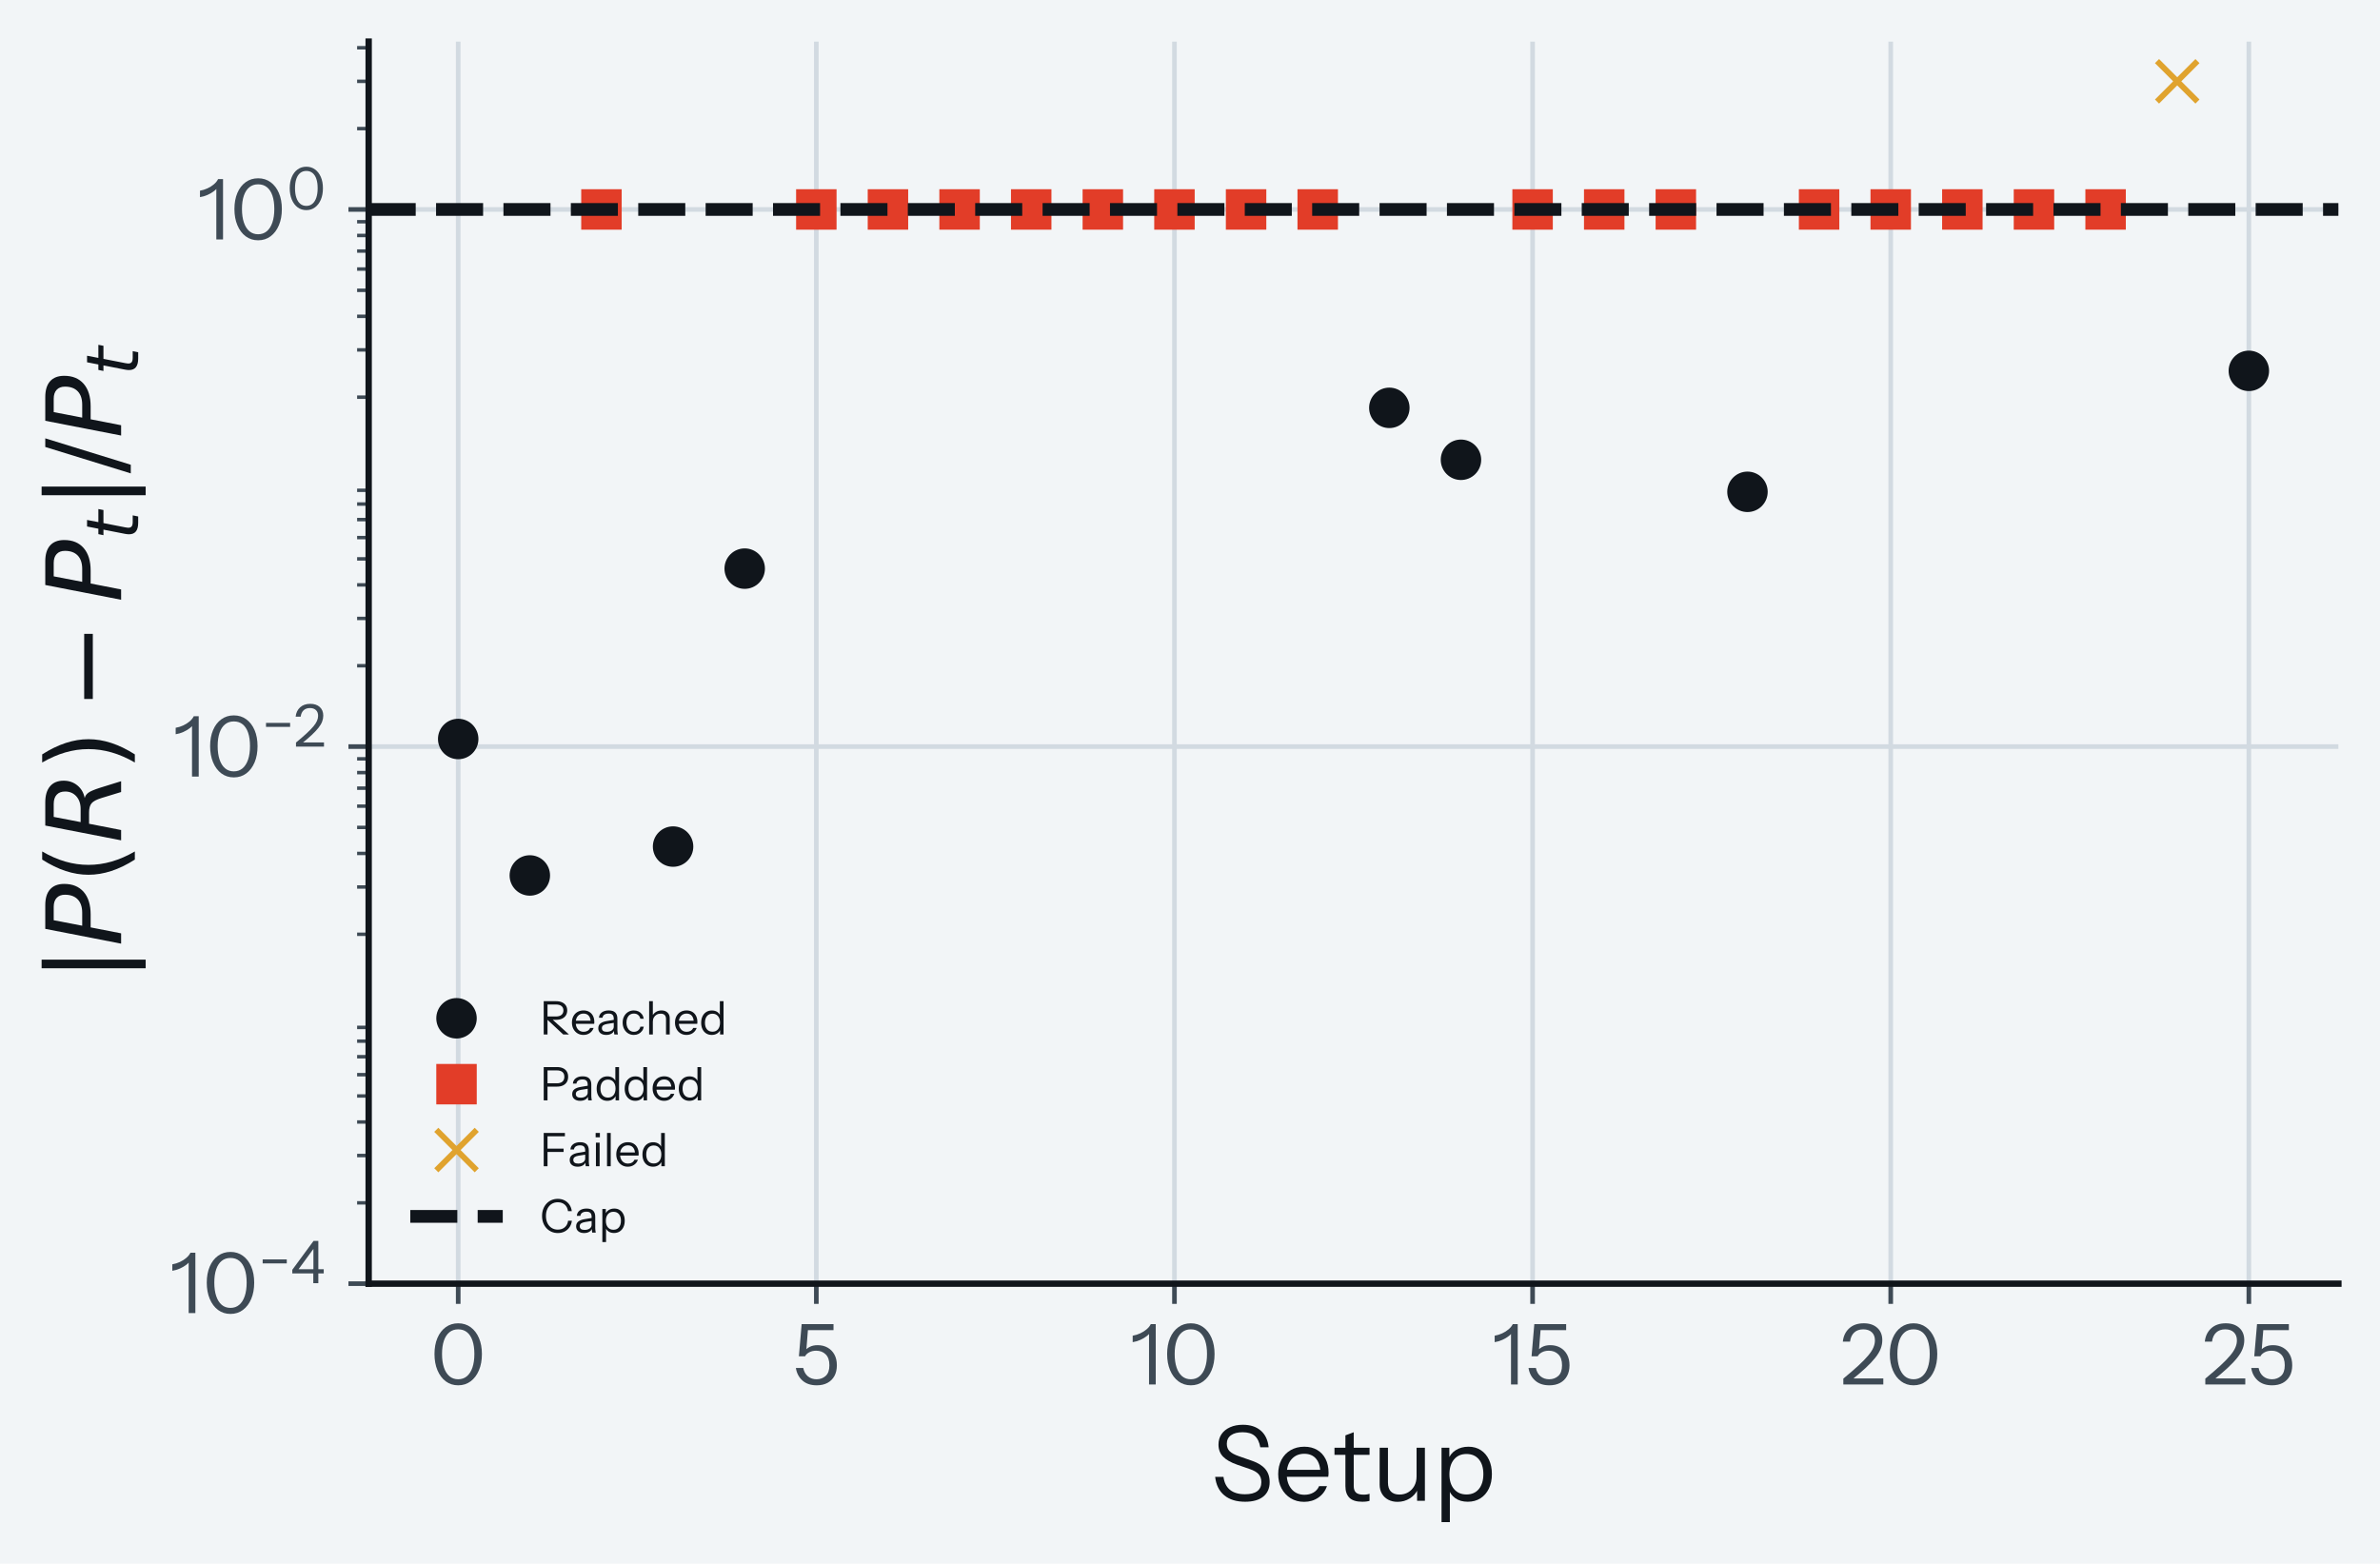
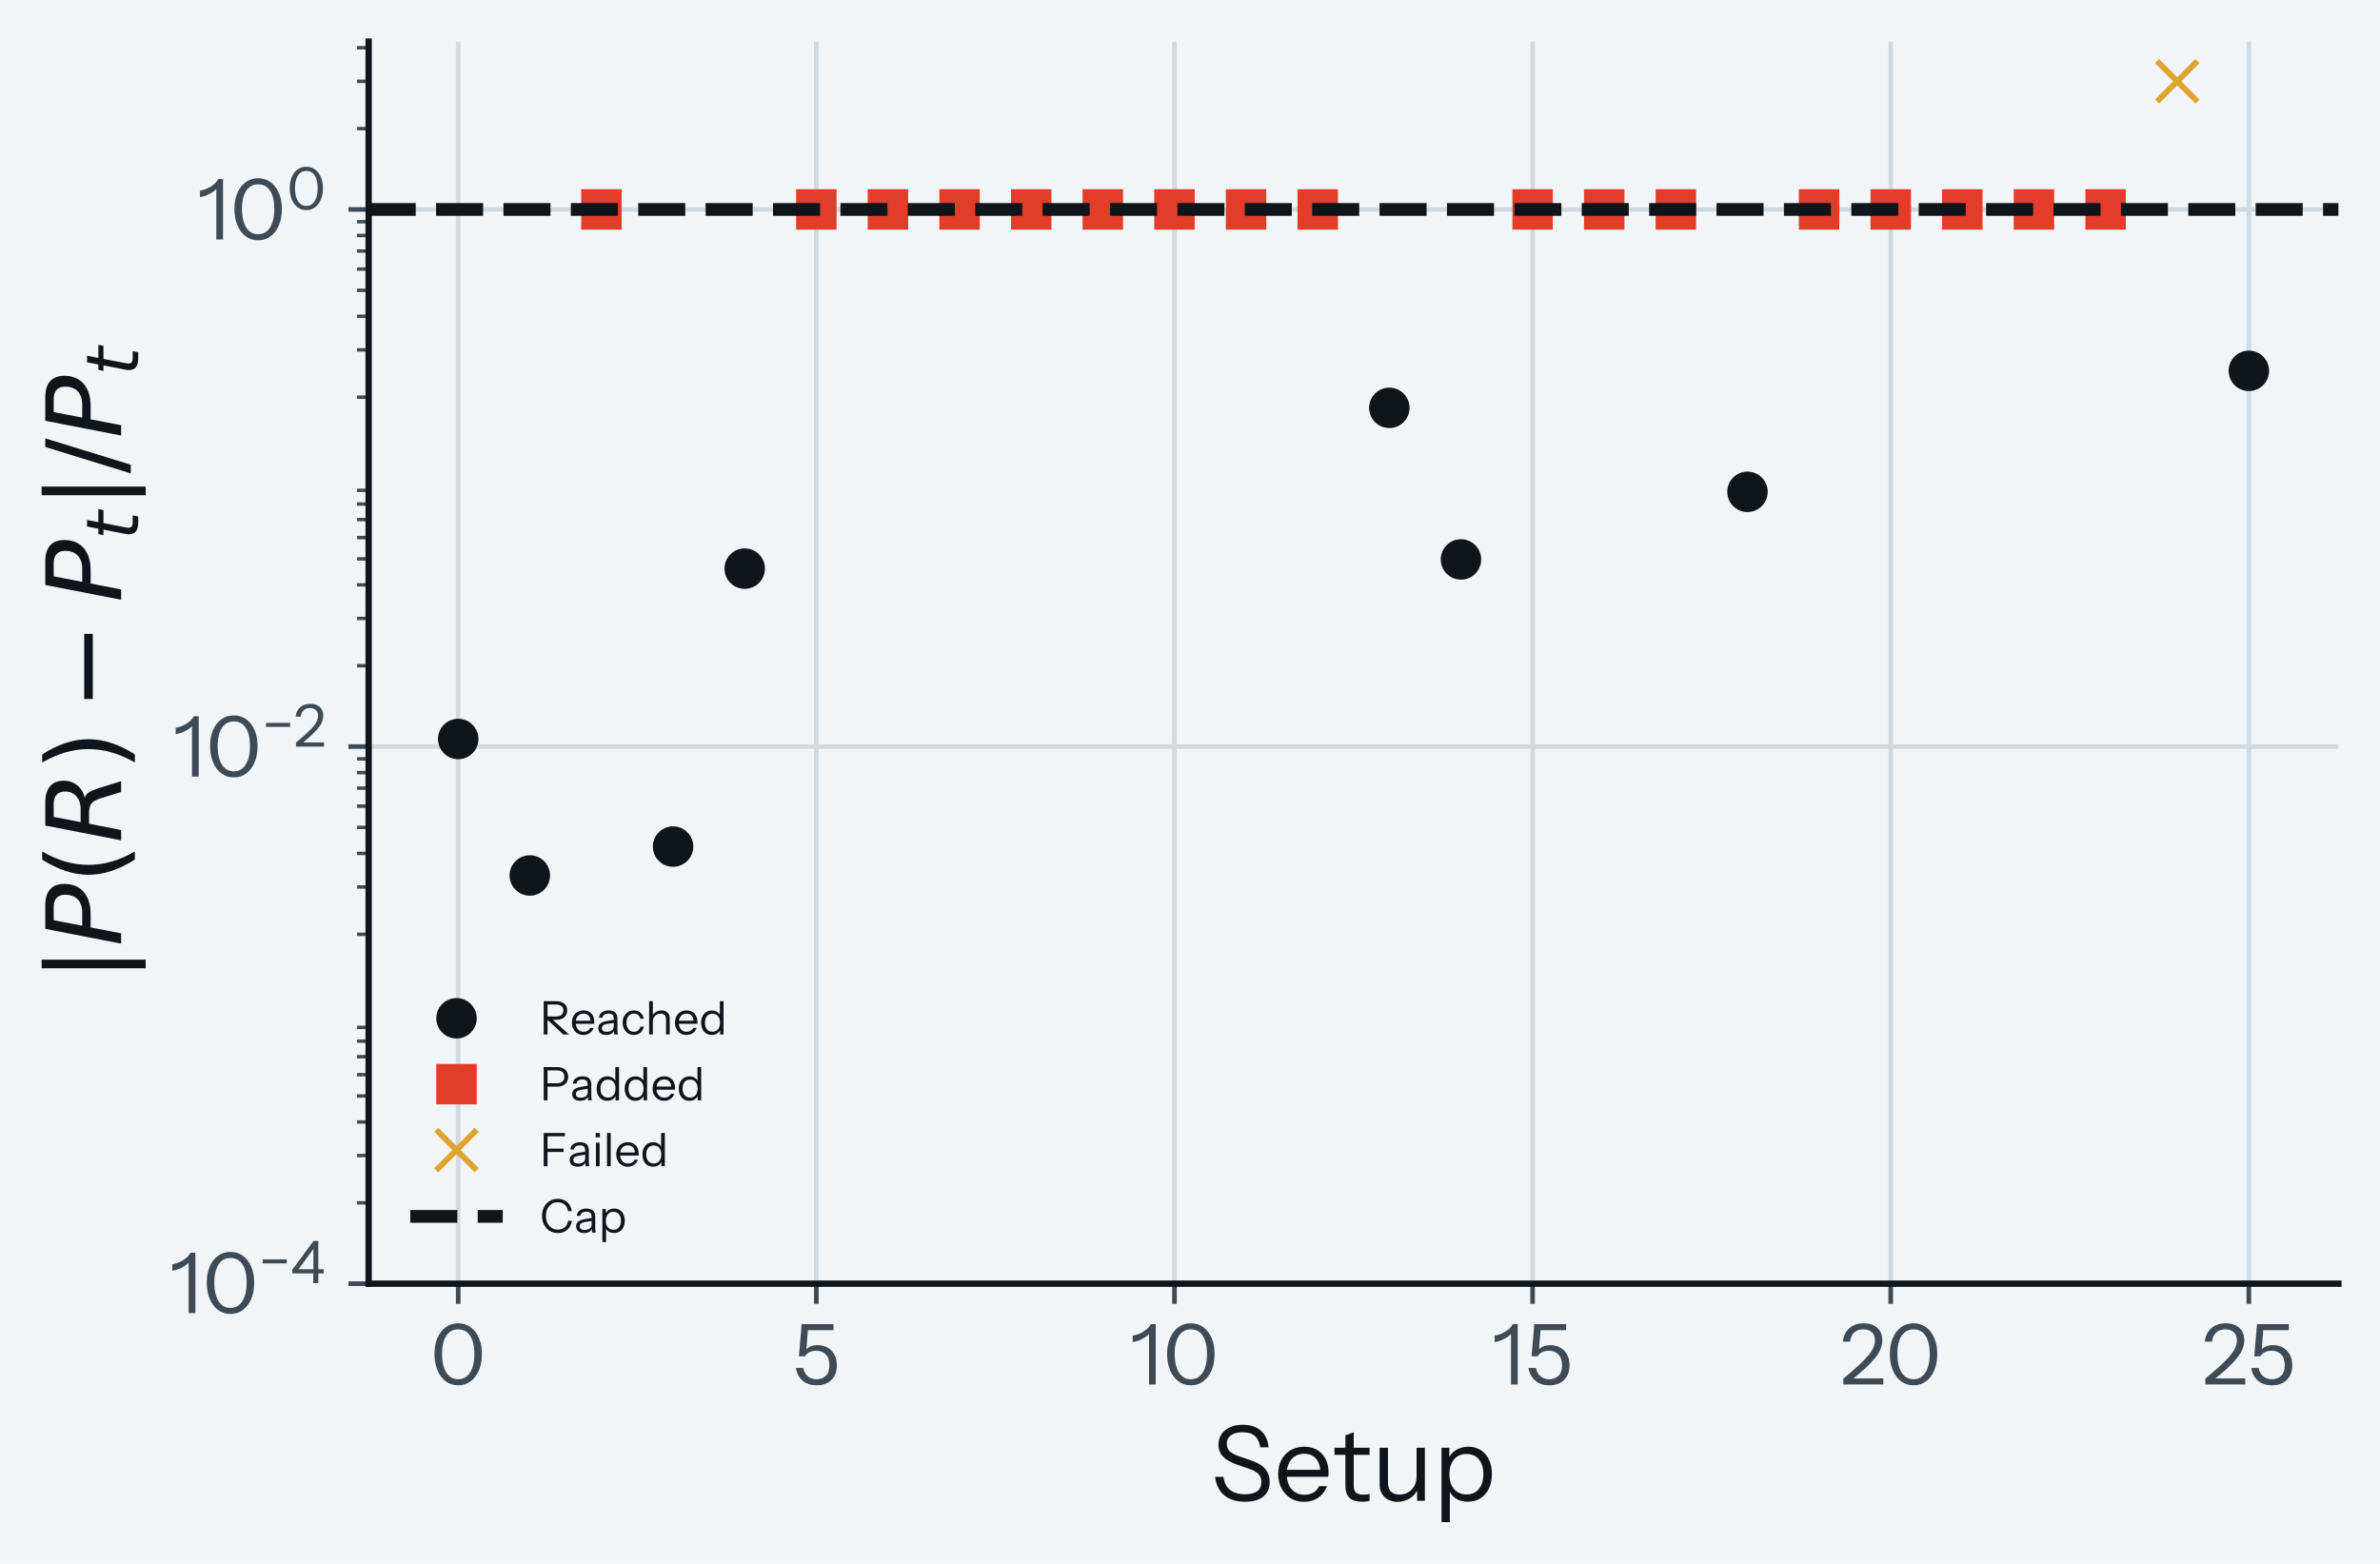
<svg xmlns="http://www.w3.org/2000/svg" xmlns:xlink="http://www.w3.org/1999/xlink" width="411.779pt" height="270.576pt" viewBox="0 0 411.779 270.576" version="1.1">
  <defs>
    <style type="text/css">*{stroke-linejoin: round; stroke-linecap: butt}</style>
  </defs>
  <g id="figure_1">
    <g id="patch_1">
      <path d="M 0 270.576  L 411.779 270.576  L 411.779 0  L 0 0  z " style="fill: #f2f5f7" />
    </g>
    <g id="axes_1">
      <g id="patch_2">
        <path d="M 63.785 222.116  L 404.579 222.116  L 404.579 7.2  L 63.785 7.2  z " style="fill: #f2f5f7" />
      </g>
      <g id="matplotlib.axis_1">
        <g id="xtick_1">
          <g id="line2d_1">
            <path d="M 79.276 222.116  L 79.276 7.2  " clip-path="url(#p73567a2a23)" style="fill: none; stroke: #d2dae1; stroke-width: 0.8; stroke-linecap: square" />
          </g>
          <g id="line2d_2">
            <defs>
              <path id="m2a301ba8c9" d="M 0 0  L 0 3.5  " style="stroke: #3e4a55; stroke-width: 0.8" />
            </defs>
            <g>
              <use xlink:href="#m2a301ba8c9" x="79.276" y="222.116" style="fill: #3e4a55; stroke: #3e4a55; stroke-width: 0.8" />
            </g>
          </g>
          <g id="text_1">
            <g style="fill: #3e4a55" transform="translate(74.44758 239.5564) scale(0.145 -0.145)">
              <defs>
                <path id="InstrumentSans-Regular-30" d="M 2131 -64  Q 1587 -64 1180 240  Q 774 544 547 1085  Q 320 1626 320 2323  Q 320 3021 544 3549  Q 768 4077 1177 4374  Q 1587 4672 2131 4672  Q 2675 4672 3081 4374  Q 3488 4077 3715 3549  Q 3942 3021 3942 2323  Q 3942 1619 3715 1081  Q 3488 544 3081 240  Q 2675 -64 2131 -64  z M 2131 397  Q 2522 397 2797 630  Q 3072 864 3219 1296  Q 3366 1728 3366 2330  Q 3366 2925 3222 3347  Q 3078 3770 2803 3990  Q 2528 4211 2131 4211  Q 1734 4211 1459 3987  Q 1184 3763 1040 3344  Q 896 2925 896 2330  Q 896 1728 1043 1293  Q 1190 858 1465 627  Q 1741 397 2131 397  z " transform="scale(0.015625)" />
              </defs>
              <use xlink:href="#InstrumentSans-Regular-30" />
            </g>
          </g>
        </g>
        <g id="xtick_2">
          <g id="line2d_3">
            <path d="M 141.238 222.116  L 141.238 7.2  " clip-path="url(#p73567a2a23)" style="fill: none; stroke: #d2dae1; stroke-width: 0.8; stroke-linecap: square" />
          </g>
          <g id="line2d_4">
            <g>
              <use xlink:href="#m2a301ba8c9" x="141.238" y="222.116" style="fill: #3e4a55; stroke: #3e4a55; stroke-width: 0.8" />
            </g>
          </g>
          <g id="text_2">
            <g style="fill: #3e4a55" transform="translate(137.0762 239.5564) scale(0.145 -0.145)">
              <defs>
                <path id="InstrumentSans-Regular-35" d="M 1869 -64  Q 1184 -64 774 304  Q 365 672 275 1261  L 838 1261  Q 922 845 1194 621  Q 1466 397 1856 397  Q 2266 397 2550 653  Q 2835 909 2835 1466  Q 2835 2022 2550 2300  Q 2266 2579 1830 2579  Q 1517 2579 1286 2451  Q 1056 2323 979 2150  L 506 2150  L 717 4608  L 3149 4608  L 3149 4147  L 1030 4147  L 1210 4339  L 1062 2483  L 941 2528  Q 1056 2720 1312 2861  Q 1568 3002 1939 3002  Q 2368 3002 2697 2816  Q 3027 2630 3216 2288  Q 3405 1946 3405 1466  Q 3405 986 3216 643  Q 3027 301 2684 118  Q 2342 -64 1869 -64  z " transform="scale(0.015625)" />
              </defs>
              <use xlink:href="#InstrumentSans-Regular-35" />
            </g>
          </g>
        </g>
        <g id="xtick_3">
          <g id="line2d_5">
            <path d="M 203.201 222.116  L 203.201 7.2  " clip-path="url(#p73567a2a23)" style="fill: none; stroke: #d2dae1; stroke-width: 0.8; stroke-linecap: square" />
          </g>
          <g id="line2d_6">
            <g>
              <use xlink:href="#m2a301ba8c9" x="203.201" y="222.116" style="fill: #3e4a55; stroke: #3e4a55; stroke-width: 0.8" />
            </g>
          </g>
          <g id="text_3">
            <g style="fill: #3e4a55" transform="translate(195.5383 239.5564) scale(0.145 -0.145)">
              <defs>
                <path id="InstrumentSans-Regular-31" d="M 1440 0  L 1440 4083  L 1574 4051  Q 1498 3878 1280 3705  Q 1062 3533 777 3405  Q 493 3277 192 3232  L 192 3725  Q 493 3776 768 3904  Q 1043 4032 1257 4214  Q 1472 4397 1574 4608  L 1952 4608  L 1952 0  L 1440 0  z " transform="scale(0.015625)" />
              </defs>
              <use xlink:href="#InstrumentSans-Regular-31" />
              <use xlink:href="#InstrumentSans-Regular-30" transform="translate(39.09999 0)" />
            </g>
          </g>
        </g>
        <g id="xtick_4">
          <g id="line2d_7">
            <path d="M 265.163 222.116  L 265.163 7.2  " clip-path="url(#p73567a2a23)" style="fill: none; stroke: #d2dae1; stroke-width: 0.8; stroke-linecap: square" />
          </g>
          <g id="line2d_8">
            <g>
              <use xlink:href="#m2a301ba8c9" x="265.163" y="222.116" style="fill: #3e4a55; stroke: #3e4a55; stroke-width: 0.8" />
            </g>
          </g>
          <g id="text_4">
            <g style="fill: #3e4a55" transform="translate(258.1669 239.5564) scale(0.145 -0.145)">
              <use xlink:href="#InstrumentSans-Regular-31" />
              <use xlink:href="#InstrumentSans-Regular-35" transform="translate(39.09999 0)" />
            </g>
          </g>
        </g>
        <g id="xtick_5">
          <g id="line2d_9">
            <path d="M 327.126 222.116  L 327.126 7.2  " clip-path="url(#p73567a2a23)" style="fill: none; stroke: #d2dae1; stroke-width: 0.8; stroke-linecap: square" />
          </g>
          <g id="line2d_10">
            <g>
              <use xlink:href="#m2a301ba8c9" x="327.126" y="222.116" style="fill: #3e4a55; stroke: #3e4a55; stroke-width: 0.8" />
            </g>
          </g>
          <g id="text_5">
            <g style="fill: #3e4a55" transform="translate(318.3464 239.5564) scale(0.145 -0.145)">
              <defs>
                <path id="InstrumentSans-Regular-32" d="M 256 0  L 256 448  Q 947 1018 1411 1446  Q 1875 1875 2153 2208  Q 2432 2541 2550 2819  Q 2669 3098 2669 3366  Q 2669 3763 2432 3987  Q 2195 4211 1779 4211  Q 1350 4211 1088 3968  Q 826 3725 768 3270  L 218 3270  Q 282 3898 701 4285  Q 1120 4672 1818 4672  Q 2464 4672 2848 4326  Q 3232 3981 3232 3379  Q 3232 3053 3107 2726  Q 2982 2400 2697 2041  Q 2413 1683 1949 1251  Q 1485 819 800 275  L 678 461  L 3309 461  L 3309 0  L 256 0  z " transform="scale(0.015625)" />
              </defs>
              <use xlink:href="#InstrumentSans-Regular-32" />
              <use xlink:href="#InstrumentSans-Regular-30" transform="translate(54.49999 0)" />
            </g>
          </g>
        </g>
        <g id="xtick_6">
          <g id="line2d_11">
            <path d="M 389.088 222.116  L 389.088 7.2  " clip-path="url(#p73567a2a23)" style="fill: none; stroke: #d2dae1; stroke-width: 0.8; stroke-linecap: square" />
          </g>
          <g id="line2d_12">
            <g>
              <use xlink:href="#m2a301ba8c9" x="389.088" y="222.116" style="fill: #3e4a55; stroke: #3e4a55; stroke-width: 0.8" />
            </g>
          </g>
          <g id="text_6">
            <g style="fill: #3e4a55" transform="translate(380.975 239.5564) scale(0.145 -0.145)">
              <use xlink:href="#InstrumentSans-Regular-32" />
              <use xlink:href="#InstrumentSans-Regular-35" transform="translate(54.49999 0)" />
            </g>
          </g>
        </g>
        <g id="text_7">
          <g style="fill: #10151b" transform="translate(209.4854 259.6857) scale(0.18 -0.18)">
            <defs>
              <path id="InstrumentSans-Regular-53" d="M 2112 -58  Q 1306 -58 829 339  Q 352 736 269 1472  L 781 1472  Q 851 941 1184 672  Q 1517 403 2106 403  Q 2605 403 2857 592  Q 3110 781 3110 1146  Q 3110 1459 2937 1644  Q 2765 1830 2400 1952  L 1626 2221  Q 1037 2426 755 2717  Q 474 3008 474 3456  Q 474 3827 659 4099  Q 845 4371 1184 4524  Q 1523 4678 1971 4678  Q 2662 4678 3078 4316  Q 3494 3955 3558 3290  L 3046 3290  Q 2963 3770 2704 3994  Q 2445 4218 1958 4218  Q 1498 4218 1242 4032  Q 986 3846 986 3507  Q 986 3219 1165 3046  Q 1344 2874 1722 2746  L 2547 2458  Q 3085 2272 3353 1955  Q 3622 1638 3622 1152  Q 3622 576 3228 259  Q 2835 -58 2112 -58  z " transform="scale(0.015625)" />
              <path id="InstrumentSans-Regular-65" d="M 1850 -64  Q 1382 -64 1024 157  Q 666 378 461 762  Q 256 1146 256 1645  Q 256 2144 457 2525  Q 659 2906 1024 3117  Q 1389 3328 1862 3328  Q 2317 3328 2653 3129  Q 2989 2931 3171 2572  Q 3354 2214 3354 1728  Q 3354 1664 3350 1606  Q 3347 1549 3334 1478  L 640 1478  L 640 1907  L 3021 1907  L 2854 1670  Q 2854 2259 2595 2576  Q 2336 2893 1862 2893  Q 1376 2893 1078 2557  Q 781 2221 781 1651  Q 781 1069 1078 720  Q 1376 371 1875 371  Q 2189 371 2425 508  Q 2662 646 2771 902  L 3258 902  Q 3098 454 2723 195  Q 2349 -64 1850 -64  z " transform="scale(0.015625)" />
              <path id="InstrumentSans-Regular-74" d="M 1818 -58  Q 1274 -58 1027 188  Q 781 435 781 902  L 781 4026  L 1293 4218  L 1293 909  Q 1293 634 1433 506  Q 1574 378 1894 378  Q 2022 378 2115 394  Q 2208 410 2266 435  L 2266 0  Q 2202 -26 2083 -42  Q 1965 -58 1818 -58  z M 109 2829  L 109 3264  L 2266 3264  L 2266 2829  L 109 2829  z " transform="scale(0.015625)" />
              <path id="InstrumentSans-Regular-75" d="M 1574 -64  Q 1254 -64 1004 67  Q 755 198 614 438  Q 474 678 474 992  L 474 3264  L 986 3264  L 986 1126  Q 986 755 1168 569  Q 1350 384 1690 384  Q 1997 384 2233 525  Q 2470 666 2608 918  Q 2746 1171 2746 1498  L 2829 723  Q 2669 358 2329 147  Q 1990 -64 1574 -64  z M 2778 0  L 2778 768  L 2746 768  L 2746 3264  L 3258 3264  L 3258 0  L 2778 0  z " transform="scale(0.015625)" />
              <path id="InstrumentSans-Regular-70" d="M 2125 -58  Q 1664 -58 1350 166  Q 1037 390 922 800  L 1024 813  L 1024 -1312  L 512 -1312  L 512 3264  L 992 3264  L 992 2502  L 922 2522  Q 1043 2899 1382 3113  Q 1722 3328 2170 3328  Q 2605 3328 2928 3117  Q 3251 2906 3430 2528  Q 3610 2150 3610 1645  Q 3610 1133 3424 749  Q 3238 365 2905 153  Q 2573 -58 2125 -58  z M 2048 390  Q 2534 390 2809 726  Q 3085 1062 3085 1645  Q 3085 2221 2809 2550  Q 2534 2880 2048 2880  Q 1562 2880 1280 2544  Q 998 2208 998 1626  Q 998 1056 1280 723  Q 1562 390 2048 390  z " transform="scale(0.015625)" />
            </defs>
            <use xlink:href="#InstrumentSans-Regular-53" />
            <use xlink:href="#InstrumentSans-Regular-65" transform="translate(60.79999 0)" />
            <use xlink:href="#InstrumentSans-Regular-74" transform="translate(117.2 0)" />
            <use xlink:href="#InstrumentSans-Regular-75" transform="translate(154.9 0)" />
            <use xlink:href="#InstrumentSans-Regular-70" transform="translate(213.8 0)" />
          </g>
        </g>
      </g>
      <g id="matplotlib.axis_2">
        <g id="ytick_1">
          <g id="line2d_13">
            <path d="M 63.785 222.116  L 404.579 222.116  " clip-path="url(#p73567a2a23)" style="fill: none; stroke: #d2dae1; stroke-width: 0.8; stroke-linecap: square" />
          </g>
          <g id="line2d_14">
            <defs>
              <path id="me776a80f98" d="M 0 0  L -3.5 0  " style="stroke: #3e4a55; stroke-width: 0.8" />
            </defs>
            <g>
              <use xlink:href="#me776a80f98" x="63.785" y="222.116" style="fill: #3e4a55; stroke: #3e4a55; stroke-width: 0.8" />
            </g>
          </g>
          <g id="text_8">
            <g style="fill: #3e4a55" transform="translate(29.38 227.3364) scale(0.145 -0.145)">
              <defs>
                <path id="InstrumentSans-Regular-2212" d="M 384 2157  L 384 2592  L 3014 2592  L 3014 2157  L 384 2157  z " transform="scale(0.015625)" />
                <path id="InstrumentSans-Regular-34" d="M 2509 0  L 2509 1216  L 2522 1344  L 2522 3974  L 2694 3974  L 749 1312  L 576 1523  L 3648 1523  L 3648 1062  L 218 1062  L 218 1459  L 2534 4608  L 3059 4608  L 3059 0  L 2509 0  z " transform="scale(0.015625)" />
              </defs>
              <use xlink:href="#InstrumentSans-Regular-31" transform="translate(0 0.9)" />
              <use xlink:href="#InstrumentSans-Regular-30" transform="translate(39.09999 0.9)" />
              <use xlink:href="#InstrumentSans-Regular-2212" transform="translate(106.5925 36.6) scale(0.7)" />
              <use xlink:href="#InstrumentSans-Regular-34" transform="translate(143.7625 36.6) scale(0.7)" />
            </g>
          </g>
        </g>
        <g id="ytick_2">
          <g id="line2d_15">
            <path d="M 63.785 129.179  L 404.579 129.179  " clip-path="url(#p73567a2a23)" style="fill: none; stroke: #d2dae1; stroke-width: 0.8; stroke-linecap: square" />
          </g>
          <g id="line2d_16">
            <g>
              <use xlink:href="#me776a80f98" x="63.785" y="129.179" style="fill: #3e4a55; stroke: #3e4a55; stroke-width: 0.8" />
            </g>
          </g>
          <g id="text_9">
            <g style="fill: #3e4a55" transform="translate(29.96 134.399) scale(0.145 -0.145)">
              <use xlink:href="#InstrumentSans-Regular-31" transform="translate(0 0.2)" />
              <use xlink:href="#InstrumentSans-Regular-30" transform="translate(39.09999 0.2)" />
              <use xlink:href="#InstrumentSans-Regular-2212" transform="translate(106.5925 35.9) scale(0.7)" />
              <use xlink:href="#InstrumentSans-Regular-32" transform="translate(143.7625 35.9) scale(0.7)" />
            </g>
          </g>
        </g>
        <g id="ytick_3">
          <g id="line2d_17">
            <path d="M 63.785 36.242  L 404.579 36.242  " clip-path="url(#p73567a2a23)" style="fill: none; stroke: #d2dae1; stroke-width: 0.8; stroke-linecap: square" />
          </g>
          <g id="line2d_18">
            <g>
              <use xlink:href="#me776a80f98" x="63.785" y="36.242" style="fill: #3e4a55; stroke: #3e4a55; stroke-width: 0.8" />
            </g>
          </g>
          <g id="text_10">
            <g style="fill: #3e4a55" transform="translate(34.165 41.46173) scale(0.145 -0.145)">
              <use xlink:href="#InstrumentSans-Regular-31" transform="translate(0 0.2)" />
              <use xlink:href="#InstrumentSans-Regular-30" transform="translate(39.09999 0.2)" />
              <use xlink:href="#InstrumentSans-Regular-30" transform="translate(106.5925 35.9) scale(0.7)" />
            </g>
          </g>
        </g>
        <g id="ytick_4">
          <g id="line2d_19">
            <defs>
              <path id="mc28c0771e6" d="M 0 0  L -2 0  " style="stroke: #3e4a55; stroke-width: 0.6" />
            </defs>
            <g>
              <use xlink:href="#mc28c0771e6" x="63.785" y="208.128" style="fill: #3e4a55; stroke: #3e4a55; stroke-width: 0.6" />
            </g>
          </g>
        </g>
        <g id="ytick_5">
          <g id="line2d_20">
            <g>
              <use xlink:href="#mc28c0771e6" x="63.785" y="199.945" style="fill: #3e4a55; stroke: #3e4a55; stroke-width: 0.6" />
            </g>
          </g>
        </g>
        <g id="ytick_6">
          <g id="line2d_21">
            <g>
              <use xlink:href="#mc28c0771e6" x="63.785" y="194.139" style="fill: #3e4a55; stroke: #3e4a55; stroke-width: 0.6" />
            </g>
          </g>
        </g>
        <g id="ytick_7">
          <g id="line2d_22">
            <g>
              <use xlink:href="#mc28c0771e6" x="63.785" y="189.636" style="fill: #3e4a55; stroke: #3e4a55; stroke-width: 0.6" />
            </g>
          </g>
        </g>
        <g id="ytick_8">
          <g id="line2d_23">
            <g>
              <use xlink:href="#mc28c0771e6" x="63.785" y="185.957" style="fill: #3e4a55; stroke: #3e4a55; stroke-width: 0.6" />
            </g>
          </g>
        </g>
        <g id="ytick_9">
          <g id="line2d_24">
            <g>
              <use xlink:href="#mc28c0771e6" x="63.785" y="182.846" style="fill: #3e4a55; stroke: #3e4a55; stroke-width: 0.6" />
            </g>
          </g>
        </g>
        <g id="ytick_10">
          <g id="line2d_25">
            <g>
              <use xlink:href="#mc28c0771e6" x="63.785" y="180.151" style="fill: #3e4a55; stroke: #3e4a55; stroke-width: 0.6" />
            </g>
          </g>
        </g>
        <g id="ytick_11">
          <g id="line2d_26">
            <g>
              <use xlink:href="#mc28c0771e6" x="63.785" y="177.774" style="fill: #3e4a55; stroke: #3e4a55; stroke-width: 0.6" />
            </g>
          </g>
        </g>
        <g id="ytick_12">
          <g id="line2d_27">
            <g>
              <use xlink:href="#mc28c0771e6" x="63.785" y="161.659" style="fill: #3e4a55; stroke: #3e4a55; stroke-width: 0.6" />
            </g>
          </g>
        </g>
        <g id="ytick_13">
          <g id="line2d_28">
            <g>
              <use xlink:href="#mc28c0771e6" x="63.785" y="153.477" style="fill: #3e4a55; stroke: #3e4a55; stroke-width: 0.6" />
            </g>
          </g>
        </g>
        <g id="ytick_14">
          <g id="line2d_29">
            <g>
              <use xlink:href="#mc28c0771e6" x="63.785" y="147.671" style="fill: #3e4a55; stroke: #3e4a55; stroke-width: 0.6" />
            </g>
          </g>
        </g>
        <g id="ytick_15">
          <g id="line2d_30">
            <g>
              <use xlink:href="#mc28c0771e6" x="63.785" y="143.168" style="fill: #3e4a55; stroke: #3e4a55; stroke-width: 0.6" />
            </g>
          </g>
        </g>
        <g id="ytick_16">
          <g id="line2d_31">
            <g>
              <use xlink:href="#mc28c0771e6" x="63.785" y="139.488" style="fill: #3e4a55; stroke: #3e4a55; stroke-width: 0.6" />
            </g>
          </g>
        </g>
        <g id="ytick_17">
          <g id="line2d_32">
            <g>
              <use xlink:href="#mc28c0771e6" x="63.785" y="136.377" style="fill: #3e4a55; stroke: #3e4a55; stroke-width: 0.6" />
            </g>
          </g>
        </g>
        <g id="ytick_18">
          <g id="line2d_33">
            <g>
              <use xlink:href="#mc28c0771e6" x="63.785" y="133.682" style="fill: #3e4a55; stroke: #3e4a55; stroke-width: 0.6" />
            </g>
          </g>
        </g>
        <g id="ytick_19">
          <g id="line2d_34">
            <g>
              <use xlink:href="#mc28c0771e6" x="63.785" y="131.305" style="fill: #3e4a55; stroke: #3e4a55; stroke-width: 0.6" />
            </g>
          </g>
        </g>
        <g id="ytick_20">
          <g id="line2d_35">
            <g>
              <use xlink:href="#mc28c0771e6" x="63.785" y="115.191" style="fill: #3e4a55; stroke: #3e4a55; stroke-width: 0.6" />
            </g>
          </g>
        </g>
        <g id="ytick_21">
          <g id="line2d_36">
            <g>
              <use xlink:href="#mc28c0771e6" x="63.785" y="107.008" style="fill: #3e4a55; stroke: #3e4a55; stroke-width: 0.6" />
            </g>
          </g>
        </g>
        <g id="ytick_22">
          <g id="line2d_37">
            <g>
              <use xlink:href="#mc28c0771e6" x="63.785" y="101.202" style="fill: #3e4a55; stroke: #3e4a55; stroke-width: 0.6" />
            </g>
          </g>
        </g>
        <g id="ytick_23">
          <g id="line2d_38">
            <g>
              <use xlink:href="#mc28c0771e6" x="63.785" y="96.699" style="fill: #3e4a55; stroke: #3e4a55; stroke-width: 0.6" />
            </g>
          </g>
        </g>
        <g id="ytick_24">
          <g id="line2d_39">
            <g>
              <use xlink:href="#mc28c0771e6" x="63.785" y="93.019" style="fill: #3e4a55; stroke: #3e4a55; stroke-width: 0.6" />
            </g>
          </g>
        </g>
        <g id="ytick_25">
          <g id="line2d_40">
            <g>
              <use xlink:href="#mc28c0771e6" x="63.785" y="89.908" style="fill: #3e4a55; stroke: #3e4a55; stroke-width: 0.6" />
            </g>
          </g>
        </g>
        <g id="ytick_26">
          <g id="line2d_41">
            <g>
              <use xlink:href="#mc28c0771e6" x="63.785" y="87.214" style="fill: #3e4a55; stroke: #3e4a55; stroke-width: 0.6" />
            </g>
          </g>
        </g>
        <g id="ytick_27">
          <g id="line2d_42">
            <g>
              <use xlink:href="#mc28c0771e6" x="63.785" y="84.837" style="fill: #3e4a55; stroke: #3e4a55; stroke-width: 0.6" />
            </g>
          </g>
        </g>
        <g id="ytick_28">
          <g id="line2d_43">
            <g>
              <use xlink:href="#mc28c0771e6" x="63.785" y="68.722" style="fill: #3e4a55; stroke: #3e4a55; stroke-width: 0.6" />
            </g>
          </g>
        </g>
        <g id="ytick_29">
          <g id="line2d_44">
            <g>
              <use xlink:href="#mc28c0771e6" x="63.785" y="60.539" style="fill: #3e4a55; stroke: #3e4a55; stroke-width: 0.6" />
            </g>
          </g>
        </g>
        <g id="ytick_30">
          <g id="line2d_45">
            <g>
              <use xlink:href="#mc28c0771e6" x="63.785" y="54.733" style="fill: #3e4a55; stroke: #3e4a55; stroke-width: 0.6" />
            </g>
          </g>
        </g>
        <g id="ytick_31">
          <g id="line2d_46">
            <g>
              <use xlink:href="#mc28c0771e6" x="63.785" y="50.23" style="fill: #3e4a55; stroke: #3e4a55; stroke-width: 0.6" />
            </g>
          </g>
        </g>
        <g id="ytick_32">
          <g id="line2d_47">
            <g>
              <use xlink:href="#mc28c0771e6" x="63.785" y="46.551" style="fill: #3e4a55; stroke: #3e4a55; stroke-width: 0.6" />
            </g>
          </g>
        </g>
        <g id="ytick_33">
          <g id="line2d_48">
            <g>
              <use xlink:href="#mc28c0771e6" x="63.785" y="43.44" style="fill: #3e4a55; stroke: #3e4a55; stroke-width: 0.6" />
            </g>
          </g>
        </g>
        <g id="ytick_34">
          <g id="line2d_49">
            <g>
              <use xlink:href="#mc28c0771e6" x="63.785" y="40.745" style="fill: #3e4a55; stroke: #3e4a55; stroke-width: 0.6" />
            </g>
          </g>
        </g>
        <g id="ytick_35">
          <g id="line2d_50">
            <g>
              <use xlink:href="#mc28c0771e6" x="63.785" y="38.368" style="fill: #3e4a55; stroke: #3e4a55; stroke-width: 0.6" />
            </g>
          </g>
        </g>
        <g id="ytick_36">
          <g id="line2d_51">
            <g>
              <use xlink:href="#mc28c0771e6" x="63.785" y="22.253" style="fill: #3e4a55; stroke: #3e4a55; stroke-width: 0.6" />
            </g>
          </g>
        </g>
        <g id="ytick_37">
          <g id="line2d_52">
            <g>
              <use xlink:href="#mc28c0771e6" x="63.785" y="14.071" style="fill: #3e4a55; stroke: #3e4a55; stroke-width: 0.6" />
            </g>
          </g>
        </g>
        <g id="ytick_38">
          <g id="line2d_53">
            <g>
              <use xlink:href="#mc28c0771e6" x="63.785" y="8.265" style="fill: #3e4a55; stroke: #3e4a55; stroke-width: 0.6" />
            </g>
          </g>
        </g>
        <g id="text_11">
          <g style="fill: #10151b" transform="translate(21.06 169.8282) rotate(-90) scale(0.18 -0.18)">
            <defs>
              <path id="DejaVuSans-7c" d="M 1344 4891  L 1344 -1509  L 813 -1509  L 813 4891  L 1344 4891  z " transform="scale(0.015625)" />
              <path id="DejaVuSans-Oblique-50" d="M 1081 4666  L 2541 4666  Q 3178 4666 3512 4369  Q 3847 4072 3847 3500  Q 3847 2731 3353 2303  Q 2859 1875 1966 1875  L 1172 1875  L 806 0  L 172 0  L 1081 4666  z M 1613 4147  L 1275 2394  L 2069 2394  Q 2606 2394 2893 2669  Q 3181 2944 3181 3456  Q 3181 3784 2986 3965  Q 2791 4147 2438 4147  L 1613 4147  z " transform="scale(0.015625)" />
              <path id="DejaVuSans-28" d="M 1984 4856  Q 1566 4138 1362 3434  Q 1159 2731 1159 2009  Q 1159 1288 1364 580  Q 1569 -128 1984 -844  L 1484 -844  Q 1016 -109 783 600  Q 550 1309 550 2009  Q 550 2706 781 3412  Q 1013 4119 1484 4856  L 1984 4856  z " transform="scale(0.015625)" />
              <path id="DejaVuSans-Oblique-52" d="M 1613 4147  L 1294 2491  L 2106 2491  Q 2584 2491 2879 2755  Q 3175 3019 3175 3444  Q 3175 3784 2976 3965  Q 2778 4147 2406 4147  L 1613 4147  z M 2772 2241  Q 2972 2194 3105 2009  Q 3238 1825 3413 1275  L 3809 0  L 3144 0  L 2778 1197  Q 2638 1659 2453 1815  Q 2269 1972 1888 1972  L 1191 1972  L 806 0  L 172 0  L 1081 4666  L 2503 4666  Q 3150 4666 3495 4373  Q 3841 4081 3841 3531  Q 3841 3044 3547 2687  Q 3253 2331 2772 2241  z " transform="scale(0.015625)" />
              <path id="DejaVuSans-29" d="M 513 4856  L 1013 4856  Q 1481 4119 1714 3412  Q 1947 2706 1947 2009  Q 1947 1309 1714 600  Q 1481 -109 1013 -844  L 513 -844  Q 928 -128 1133 580  Q 1338 1288 1338 2009  Q 1338 2731 1133 3434  Q 928 4138 513 4856  z " transform="scale(0.015625)" />
              <path id="DejaVuSans-2212" d="M 678 2272  L 4684 2272  L 4684 1741  L 678 1741  L 678 2272  z " transform="scale(0.015625)" />
              <path id="DejaVuSans-Oblique-74" d="M 2706 3500  L 2619 3053  L 1472 3053  L 1100 1153  Q 1081 1047 1072 975  Q 1063 903 1063 863  Q 1063 663 1183 572  Q 1303 481 1569 481  L 2150 481  L 2053 0  L 1503 0  Q 991 0 739 200  Q 488 400 488 806  Q 488 878 497 964  Q 506 1050 525 1153  L 897 3053  L 409 3053  L 500 3500  L 978 3500  L 1172 4494  L 1747 4494  L 1556 3500  L 2706 3500  z " transform="scale(0.015625)" />
              <path id="DejaVuSans-2f" d="M 1625 4666  L 2156 4666  L 531 -594  L 0 -594  L 1625 4666  z " transform="scale(0.015625)" />
            </defs>
            <use xlink:href="#DejaVuSans-7c" transform="translate(0 0.578125)" />
            <use xlink:href="#DejaVuSans-Oblique-50" transform="translate(33.69141 0.578125)" />
            <use xlink:href="#DejaVuSans-28" transform="translate(93.99414 0.578125)" />
            <use xlink:href="#DejaVuSans-Oblique-52" transform="translate(133.0078 0.578125)" />
            <use xlink:href="#DejaVuSans-29" transform="translate(202.4902 0.578125)" />
            <use xlink:href="#DejaVuSans-2212" transform="translate(260.9863 0.578125)" />
            <use xlink:href="#DejaVuSans-Oblique-50" transform="translate(364.2578 0.578125)" />
            <use xlink:href="#DejaVuSans-Oblique-74" transform="translate(424.5605 -15.82812) scale(0.7)" />
            <use xlink:href="#DejaVuSans-7c" transform="translate(454.7412 0.578125)" />
            <use xlink:href="#DejaVuSans-2f" transform="translate(488.4326 0.578125)" />
            <use xlink:href="#DejaVuSans-Oblique-50" transform="translate(522.124 0.578125)" />
            <use xlink:href="#DejaVuSans-Oblique-74" transform="translate(582.4268 -15.82812) scale(0.7)" />
          </g>
        </g>
      </g>
      <g id="line2d_54">
        <defs>
          <path id="mcc07b83aa6" d="M 0 3  C 0.796 3 1.559 2.684 2.121 2.121  C 2.684 1.559 3 0.796 3 0  C 3 -0.796 2.684 -1.559 2.121 -2.121  C 1.559 -2.684 0.796 -3 0 -3  C -0.796 -3 -1.559 -2.684 -2.121 -2.121  C -2.684 -1.559 -3 -0.796 -3 0  C -3 0.796 -2.684 1.559 -2.121 2.121  C -1.559 2.684 -0.796 3 0 3  z " style="stroke: #10151b" />
        </defs>
        <g clip-path="url(#p73567a2a23)">
          <use xlink:href="#mcc07b83aa6" x="79.276" y="127.869" style="fill: #10151b; stroke: #10151b" />
          <use xlink:href="#mcc07b83aa6" x="91.668" y="151.481" style="fill: #10151b; stroke: #10151b" />
          <use xlink:href="#mcc07b83aa6" x="116.453" y="146.483" style="fill: #10151b; stroke: #10151b" />
          <use xlink:href="#mcc07b83aa6" x="128.846" y="98.389" style="fill: #10151b; stroke: #10151b" />
          <use xlink:href="#mcc07b83aa6" x="240.378" y="70.57" style="fill: #10151b; stroke: #10151b" />
-           <use xlink:href="#mcc07b83aa6" x="252.771" y="79.557" style="fill: #10151b; stroke: #10151b" />
+           <use xlink:href="#mcc07b83aa6" x="252.771" y="96.798" style="fill: #10151b; stroke: #10151b" />
          <use xlink:href="#mcc07b83aa6" x="302.341" y="85.101" style="fill: #10151b; stroke: #10151b" />
          <use xlink:href="#mcc07b83aa6" x="389.088" y="64.169" style="fill: #10151b; stroke: #10151b" />
        </g>
      </g>
      <g id="line2d_55">
        <defs>
          <path id="m4cc2f1b43c" d="M -3 3  L 3 3  L 3 -3  L -3 -3  z " style="stroke: #e23d28; stroke-linejoin: miter" />
        </defs>
        <g clip-path="url(#p73567a2a23)">
          <use xlink:href="#m4cc2f1b43c" x="104.061" y="36.242" style="fill: #e23d28; stroke: #e23d28; stroke-linejoin: miter" />
          <use xlink:href="#m4cc2f1b43c" x="141.238" y="36.242" style="fill: #e23d28; stroke: #e23d28; stroke-linejoin: miter" />
          <use xlink:href="#m4cc2f1b43c" x="153.631" y="36.242" style="fill: #e23d28; stroke: #e23d28; stroke-linejoin: miter" />
          <use xlink:href="#m4cc2f1b43c" x="166.023" y="36.242" style="fill: #e23d28; stroke: #e23d28; stroke-linejoin: miter" />
          <use xlink:href="#m4cc2f1b43c" x="178.416" y="36.242" style="fill: #e23d28; stroke: #e23d28; stroke-linejoin: miter" />
          <use xlink:href="#m4cc2f1b43c" x="190.808" y="36.242" style="fill: #e23d28; stroke: #e23d28; stroke-linejoin: miter" />
          <use xlink:href="#m4cc2f1b43c" x="203.201" y="36.242" style="fill: #e23d28; stroke: #e23d28; stroke-linejoin: miter" />
          <use xlink:href="#m4cc2f1b43c" x="215.593" y="36.242" style="fill: #e23d28; stroke: #e23d28; stroke-linejoin: miter" />
          <use xlink:href="#m4cc2f1b43c" x="227.986" y="36.242" style="fill: #e23d28; stroke: #e23d28; stroke-linejoin: miter" />
          <use xlink:href="#m4cc2f1b43c" x="265.163" y="36.242" style="fill: #e23d28; stroke: #e23d28; stroke-linejoin: miter" />
          <use xlink:href="#m4cc2f1b43c" x="277.556" y="36.242" style="fill: #e23d28; stroke: #e23d28; stroke-linejoin: miter" />
          <use xlink:href="#m4cc2f1b43c" x="289.948" y="36.242" style="fill: #e23d28; stroke: #e23d28; stroke-linejoin: miter" />
          <use xlink:href="#m4cc2f1b43c" x="314.733" y="36.242" style="fill: #e23d28; stroke: #e23d28; stroke-linejoin: miter" />
          <use xlink:href="#m4cc2f1b43c" x="327.126" y="36.242" style="fill: #e23d28; stroke: #e23d28; stroke-linejoin: miter" />
          <use xlink:href="#m4cc2f1b43c" x="339.518" y="36.242" style="fill: #e23d28; stroke: #e23d28; stroke-linejoin: miter" />
          <use xlink:href="#m4cc2f1b43c" x="351.911" y="36.242" style="fill: #e23d28; stroke: #e23d28; stroke-linejoin: miter" />
          <use xlink:href="#m4cc2f1b43c" x="364.303" y="36.242" style="fill: #e23d28; stroke: #e23d28; stroke-linejoin: miter" />
        </g>
      </g>
      <g id="line2d_56">
        <defs>
          <path id="maea7df744d" d="M -3.5 3.5  L 3.5 -3.5  M -3.5 -3.5  L 3.5 3.5  " style="stroke: #e0a32e" />
        </defs>
        <g clip-path="url(#p73567a2a23)">
          <use xlink:href="#maea7df744d" x="376.696" y="14.071" style="fill: #e0a32e; stroke: #e0a32e" />
        </g>
      </g>
      <g id="line2d_57">
        <path d="M 63.785 36.242  L 404.579 36.242  " clip-path="url(#p73567a2a23)" style="fill: none; stroke-dasharray: 8.14,3.52; stroke-dashoffset: 0; stroke: #10151b; stroke-width: 2.2" />
      </g>
      <g id="patch_3">
        <path d="M 63.785 222.116  L 63.785 7.2  " style="fill: none; stroke: #10151b; stroke-width: 1.1; stroke-linejoin: miter; stroke-linecap: square" />
      </g>
      <g id="patch_4">
        <path d="M 63.785 222.116  L 404.579 222.116  " style="fill: none; stroke: #10151b; stroke-width: 1.1; stroke-linejoin: miter; stroke-linecap: square" />
      </g>
      <g id="legend_1">
        <g id="line2d_58">
          <g>
            <use xlink:href="#mcc07b83aa6" x="78.985" y="176.196" style="fill: #10151b; stroke: #10151b" />
          </g>
        </g>
        <g id="text_12">
          <g style="fill: #10151b" transform="translate(93.385 178.9964) scale(0.08 -0.08)">
            <defs>
              <path id="InstrumentSans-Regular-52" d="M 550 0  L 550 4608  L 2253 4608  Q 2746 4608 3091 4448  Q 3437 4288 3619 4003  Q 3802 3718 3802 3328  Q 3802 2938 3619 2646  Q 3437 2355 3091 2192  Q 2746 2029 2253 2029  L 934 2029  L 934 2490  L 2234 2490  Q 2746 2490 3011 2714  Q 3277 2938 3277 3328  Q 3277 3712 3014 3929  Q 2752 4147 2234 4147  L 1075 4147  L 1075 0  L 550 0  z M 3251 0  L 800 2285  L 1517 2285  L 4045 0  L 3251 0  z " transform="scale(0.015625)" />
              <path id="InstrumentSans-Regular-61" d="M 2515 0  Q 2490 109 2480 249  Q 2470 390 2470 608  L 2438 608  L 2438 2170  Q 2438 2541 2268 2717  Q 2099 2893 1722 2893  Q 1350 2893 1129 2742  Q 909 2592 883 2317  L 390 2317  Q 422 2790 787 3059  Q 1152 3328 1741 3328  Q 2349 3328 2643 3040  Q 2938 2752 2938 2176  L 2938 608  Q 2938 467 2957 316  Q 2976 166 3008 0  L 2515 0  z M 1395 -64  Q 890 -64 592 182  Q 294 429 294 858  Q 294 1286 588 1523  Q 883 1760 1446 1856  L 2586 2048  L 2586 1626  L 1523 1459  Q 1165 1402 979 1267  Q 794 1133 794 877  Q 794 627 963 499  Q 1133 371 1466 371  Q 1894 371 2166 566  Q 2438 762 2438 1075  L 2522 621  Q 2419 294 2121 115  Q 1824 -64 1395 -64  z " transform="scale(0.015625)" />
              <path id="InstrumentSans-Regular-63" d="M 1805 -64  Q 1357 -64 1008 157  Q 659 378 457 765  Q 256 1152 256 1645  Q 256 2138 457 2515  Q 659 2893 1008 3110  Q 1357 3328 1798 3328  Q 2163 3328 2454 3187  Q 2746 3046 2934 2787  Q 3123 2528 3174 2182  L 2701 2182  Q 2637 2496 2406 2694  Q 2176 2893 1811 2893  Q 1498 2893 1267 2739  Q 1037 2586 909 2304  Q 781 2022 781 1645  Q 781 1267 909 979  Q 1037 691 1270 531  Q 1504 371 1818 371  Q 2170 371 2406 566  Q 2643 762 2707 1075  L 3181 1075  Q 3123 736 2928 477  Q 2733 218 2445 77  Q 2157 -64 1805 -64  z " transform="scale(0.015625)" />
              <path id="InstrumentSans-Regular-68" d="M 512 0  L 512 4608  L 1024 4608  L 1024 0  L 512 0  z M 2848 0  L 2848 2138  Q 2848 2509 2662 2694  Q 2477 2880 2112 2880  Q 1792 2880 1545 2739  Q 1299 2598 1161 2348  Q 1024 2099 1024 1766  L 941 2541  Q 1107 2906 1449 3117  Q 1792 3328 2227 3328  Q 2739 3328 3049 3037  Q 3360 2746 3360 2272  L 3360 0  L 2848 0  z " transform="scale(0.015625)" />
              <path id="InstrumentSans-Regular-64" d="M 2886 0  L 2886 762  L 2950 742  Q 2829 371 2505 153  Q 2182 -64 1734 -64  Q 1293 -64 963 147  Q 634 358 451 736  Q 269 1114 269 1619  Q 269 2131 454 2515  Q 640 2899 973 3110  Q 1306 3322 1754 3322  Q 2214 3322 2528 3098  Q 2842 2874 2957 2464  L 2854 2451  L 2854 4608  L 3366 4608  L 3366 0  L 2886 0  z M 1830 384  Q 2323 384 2601 720  Q 2880 1056 2880 1638  Q 2880 2208 2598 2541  Q 2317 2874 1830 2874  Q 1344 2874 1069 2541  Q 794 2208 794 1619  Q 794 1043 1069 713  Q 1344 384 1830 384  z " transform="scale(0.015625)" />
            </defs>
            <use xlink:href="#InstrumentSans-Regular-52" />
            <use xlink:href="#InstrumentSans-Regular-65" transform="translate(65.59999 0)" />
            <use xlink:href="#InstrumentSans-Regular-61" transform="translate(122 0)" />
            <use xlink:href="#InstrumentSans-Regular-63" transform="translate(175.3 0)" />
            <use xlink:href="#InstrumentSans-Regular-68" transform="translate(228.6 0)" />
            <use xlink:href="#InstrumentSans-Regular-65" transform="translate(288.5 0)" />
            <use xlink:href="#InstrumentSans-Regular-64" transform="translate(344.8999 0)" />
          </g>
        </g>
        <g id="line2d_59">
          <g>
            <use xlink:href="#m4cc2f1b43c" x="78.985" y="187.596" style="fill: #e23d28; stroke: #e23d28; stroke-linejoin: miter" />
          </g>
        </g>
        <g id="text_13">
          <g style="fill: #10151b" transform="translate(93.385 190.3964) scale(0.08 -0.08)">
            <defs>
              <path id="InstrumentSans-Regular-50" d="M 550 0  L 550 4608  L 2381 4608  Q 2874 4608 3219 4448  Q 3565 4288 3747 3987  Q 3930 3686 3930 3264  Q 3930 2842 3747 2538  Q 3565 2234 3219 2067  Q 2874 1901 2381 1901  L 934 1901  L 934 2362  L 2362 2362  Q 2874 2362 3139 2595  Q 3405 2829 3405 3264  Q 3405 3699 3142 3923  Q 2880 4147 2362 4147  L 1075 4147  L 1075 0  L 550 0  z " transform="scale(0.015625)" />
            </defs>
            <use xlink:href="#InstrumentSans-Regular-50" />
            <use xlink:href="#InstrumentSans-Regular-61" transform="translate(65.59999 0)" />
            <use xlink:href="#InstrumentSans-Regular-64" transform="translate(118.9 0)" />
            <use xlink:href="#InstrumentSans-Regular-64" transform="translate(179.5 0)" />
            <use xlink:href="#InstrumentSans-Regular-65" transform="translate(240.1 0)" />
            <use xlink:href="#InstrumentSans-Regular-64" transform="translate(296.5 0)" />
          </g>
        </g>
        <g id="line2d_60">
          <g>
            <use xlink:href="#maea7df744d" x="78.985" y="198.996" style="fill: #e0a32e; stroke: #e0a32e" />
          </g>
        </g>
        <g id="text_14">
          <g style="fill: #10151b" transform="translate(93.385 201.7964) scale(0.08 -0.08)">
            <defs>
              <path id="InstrumentSans-Regular-46" d="M 550 0  L 550 4608  L 1075 4608  L 1075 0  L 550 0  z M 819 1978  L 819 2438  L 3302 2438  L 3302 1978  L 819 1978  z M 819 4147  L 819 4608  L 3482 4608  L 3482 4147  L 819 4147  z " transform="scale(0.015625)" />
              <path id="InstrumentSans-Regular-69" d="M 512 0  L 512 3264  L 1024 3264  L 1024 0  L 512 0  z M 472 4006  L 472 4608  L 1061 4608  L 1061 4006  L 472 4006  z " transform="scale(0.015625)" />
              <path id="InstrumentSans-Regular-6c" d="M 512 0  L 512 4608  L 1024 4608  L 1024 0  L 512 0  z " transform="scale(0.015625)" />
            </defs>
            <use xlink:href="#InstrumentSans-Regular-46" />
            <use xlink:href="#InstrumentSans-Regular-61" transform="translate(60.2 0)" />
            <use xlink:href="#InstrumentSans-Regular-69" transform="translate(113.5 0)" />
            <use xlink:href="#InstrumentSans-Regular-6c" transform="translate(137.5 0)" />
            <use xlink:href="#InstrumentSans-Regular-65" transform="translate(161.5 0)" />
            <use xlink:href="#InstrumentSans-Regular-64" transform="translate(217.8999 0)" />
          </g>
        </g>
        <g id="line2d_61">
          <path d="M 70.985 210.476  L 78.985 210.476  L 86.985 210.476  " style="fill: none; stroke-dasharray: 8.14,3.52; stroke-dashoffset: 0; stroke: #10151b; stroke-width: 2.2" />
        </g>
        <g id="text_15">
          <g style="fill: #10151b" transform="translate(93.385 213.2764) scale(0.08 -0.08)">
            <defs>
              <path id="InstrumentSans-Regular-43" d="M 2502 -64  Q 2029 -64 1629 112  Q 1229 288 934 605  Q 640 922 480 1354  Q 320 1786 320 2304  Q 320 2822 480 3254  Q 640 3686 931 4003  Q 1222 4320 1622 4496  Q 2022 4672 2496 4672  Q 3014 4672 3427 4461  Q 3840 4250 4105 3866  Q 4371 3482 4435 2970  L 3910 2970  Q 3834 3539 3459 3868  Q 3085 4198 2502 4198  Q 2010 4198 1638 3958  Q 1267 3718 1062 3292  Q 858 2867 858 2304  Q 858 1741 1062 1315  Q 1267 890 1638 650  Q 2010 410 2496 410  Q 3091 410 3472 742  Q 3853 1075 3923 1638  L 4448 1638  Q 4384 1126 4118 742  Q 3853 358 3440 147  Q 3027 -64 2502 -64  z " transform="scale(0.015625)" />
            </defs>
            <use xlink:href="#InstrumentSans-Regular-43" />
            <use xlink:href="#InstrumentSans-Regular-61" transform="translate(74.09999 0)" />
            <use xlink:href="#InstrumentSans-Regular-70" transform="translate(127.4 0)" />
          </g>
        </g>
      </g>
    </g>
  </g>
  <defs>
    <clipPath id="p73567a2a23">
      <rect x="63.785" y="7.2" width="340.794" height="214.916" />
    </clipPath>
  </defs>
</svg>
